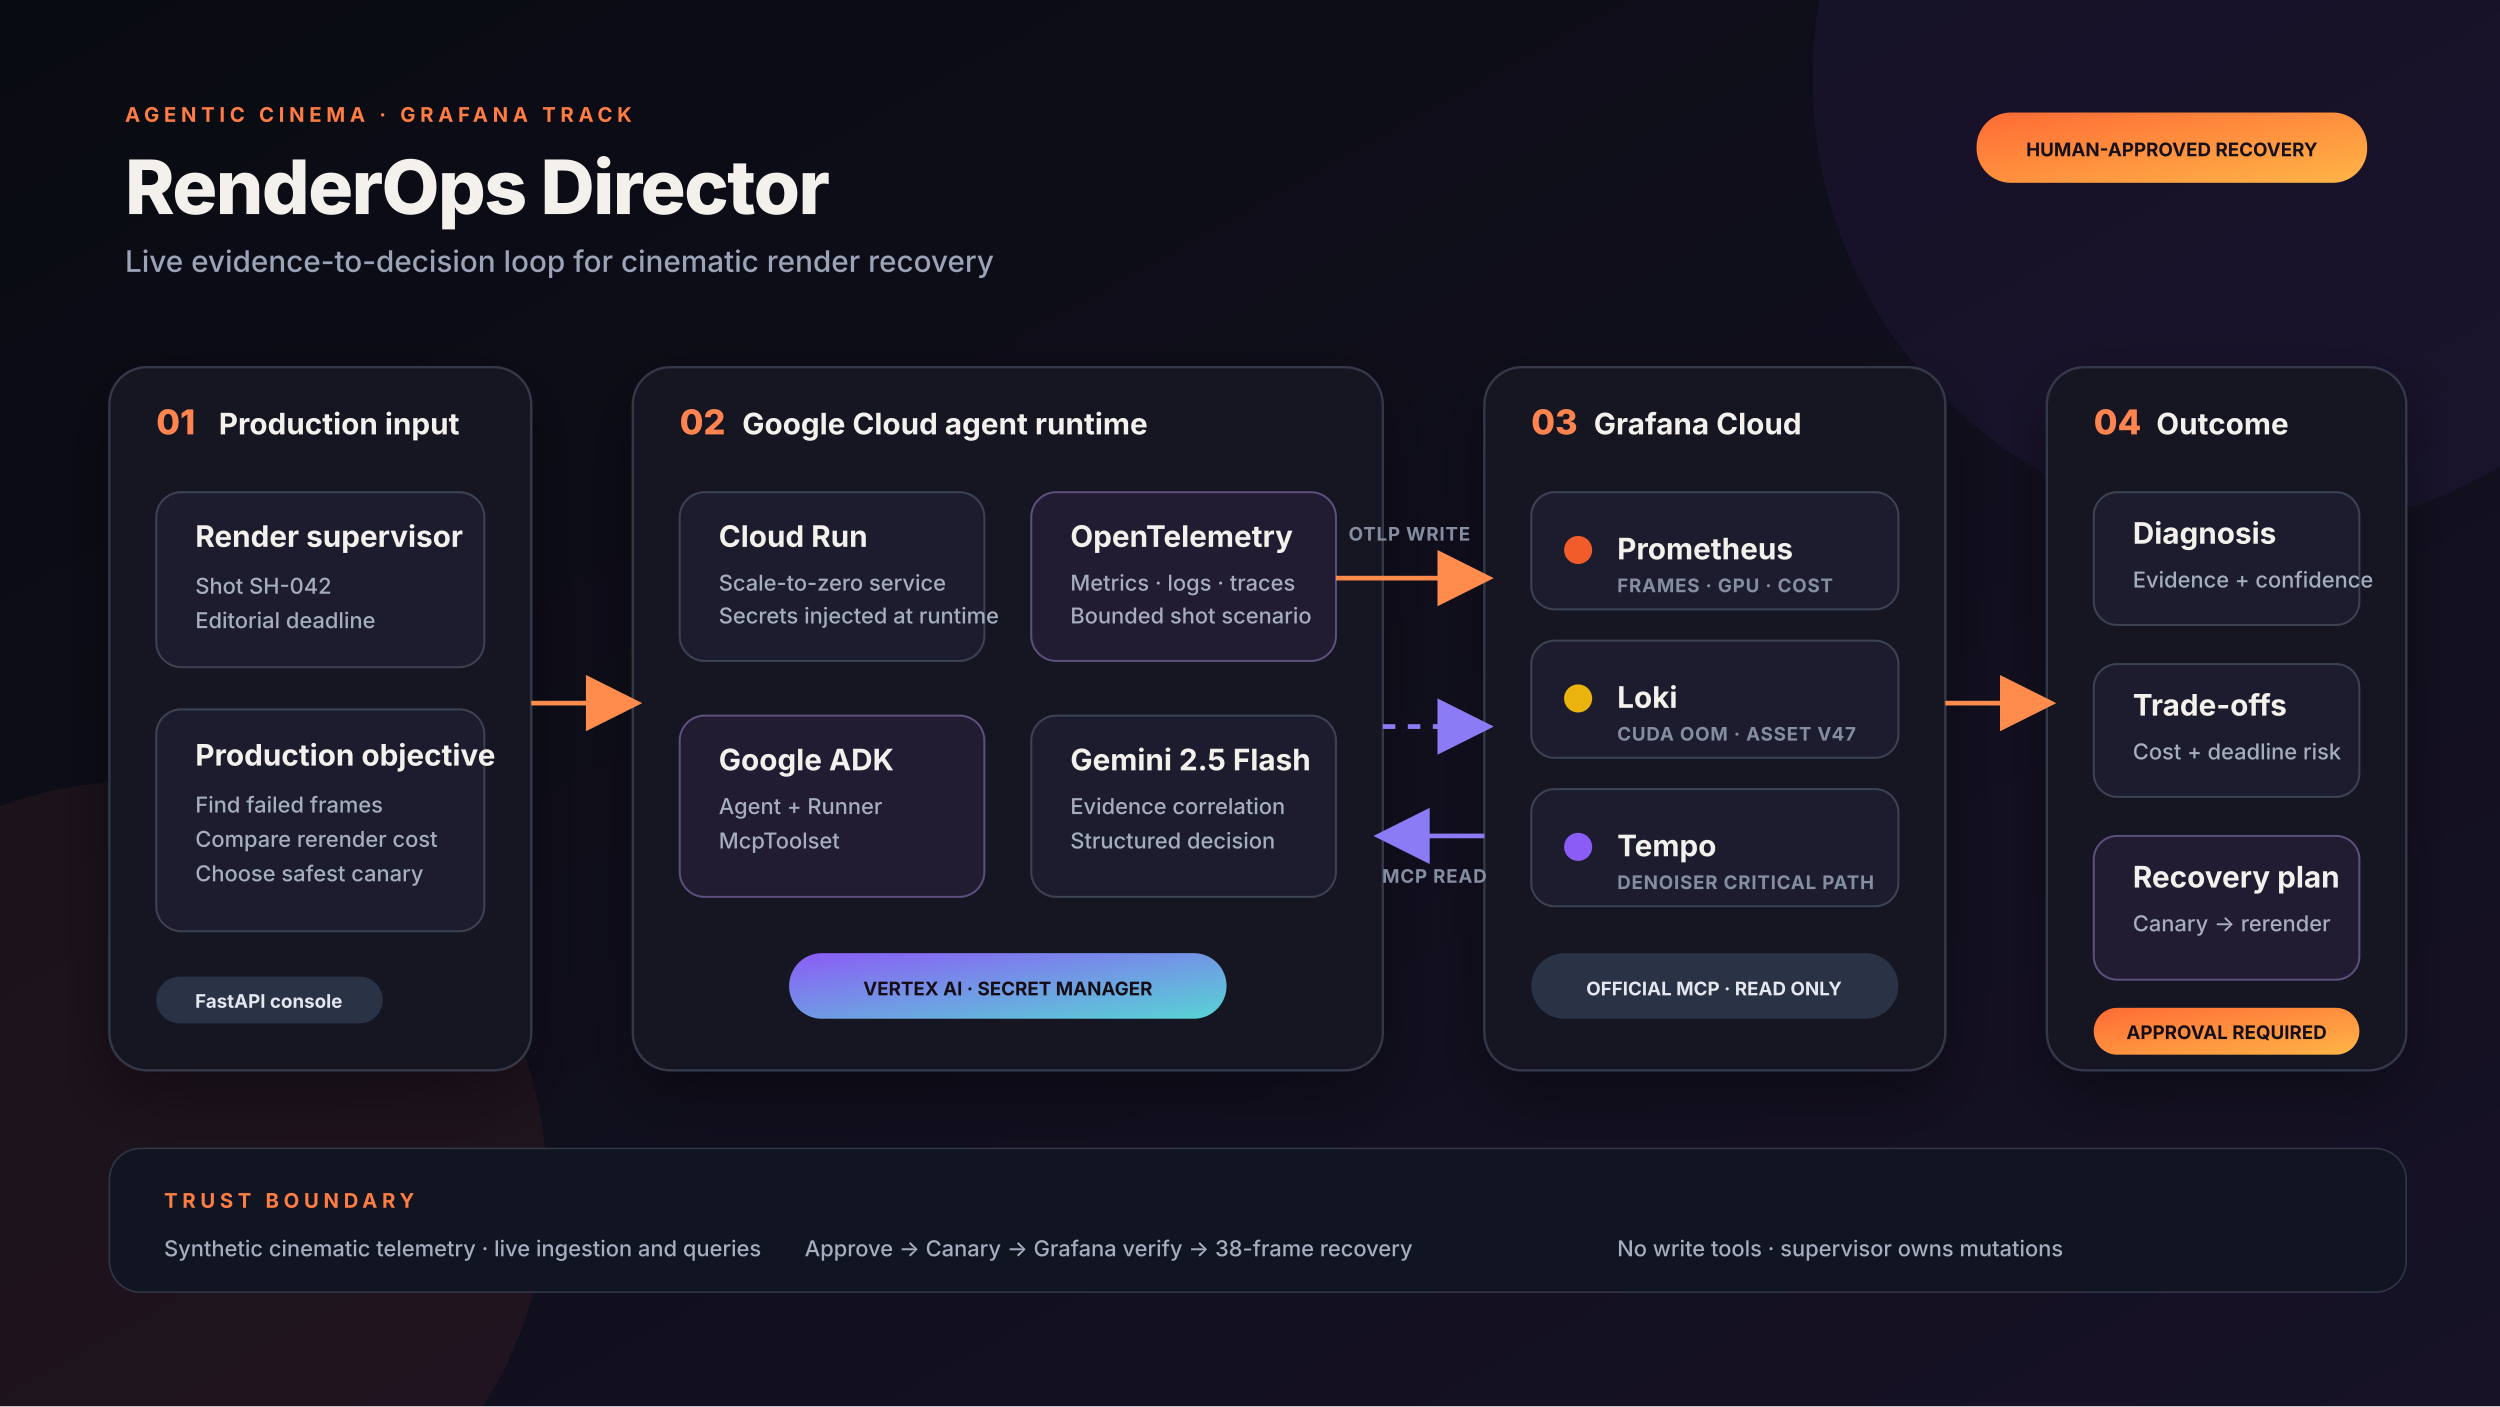
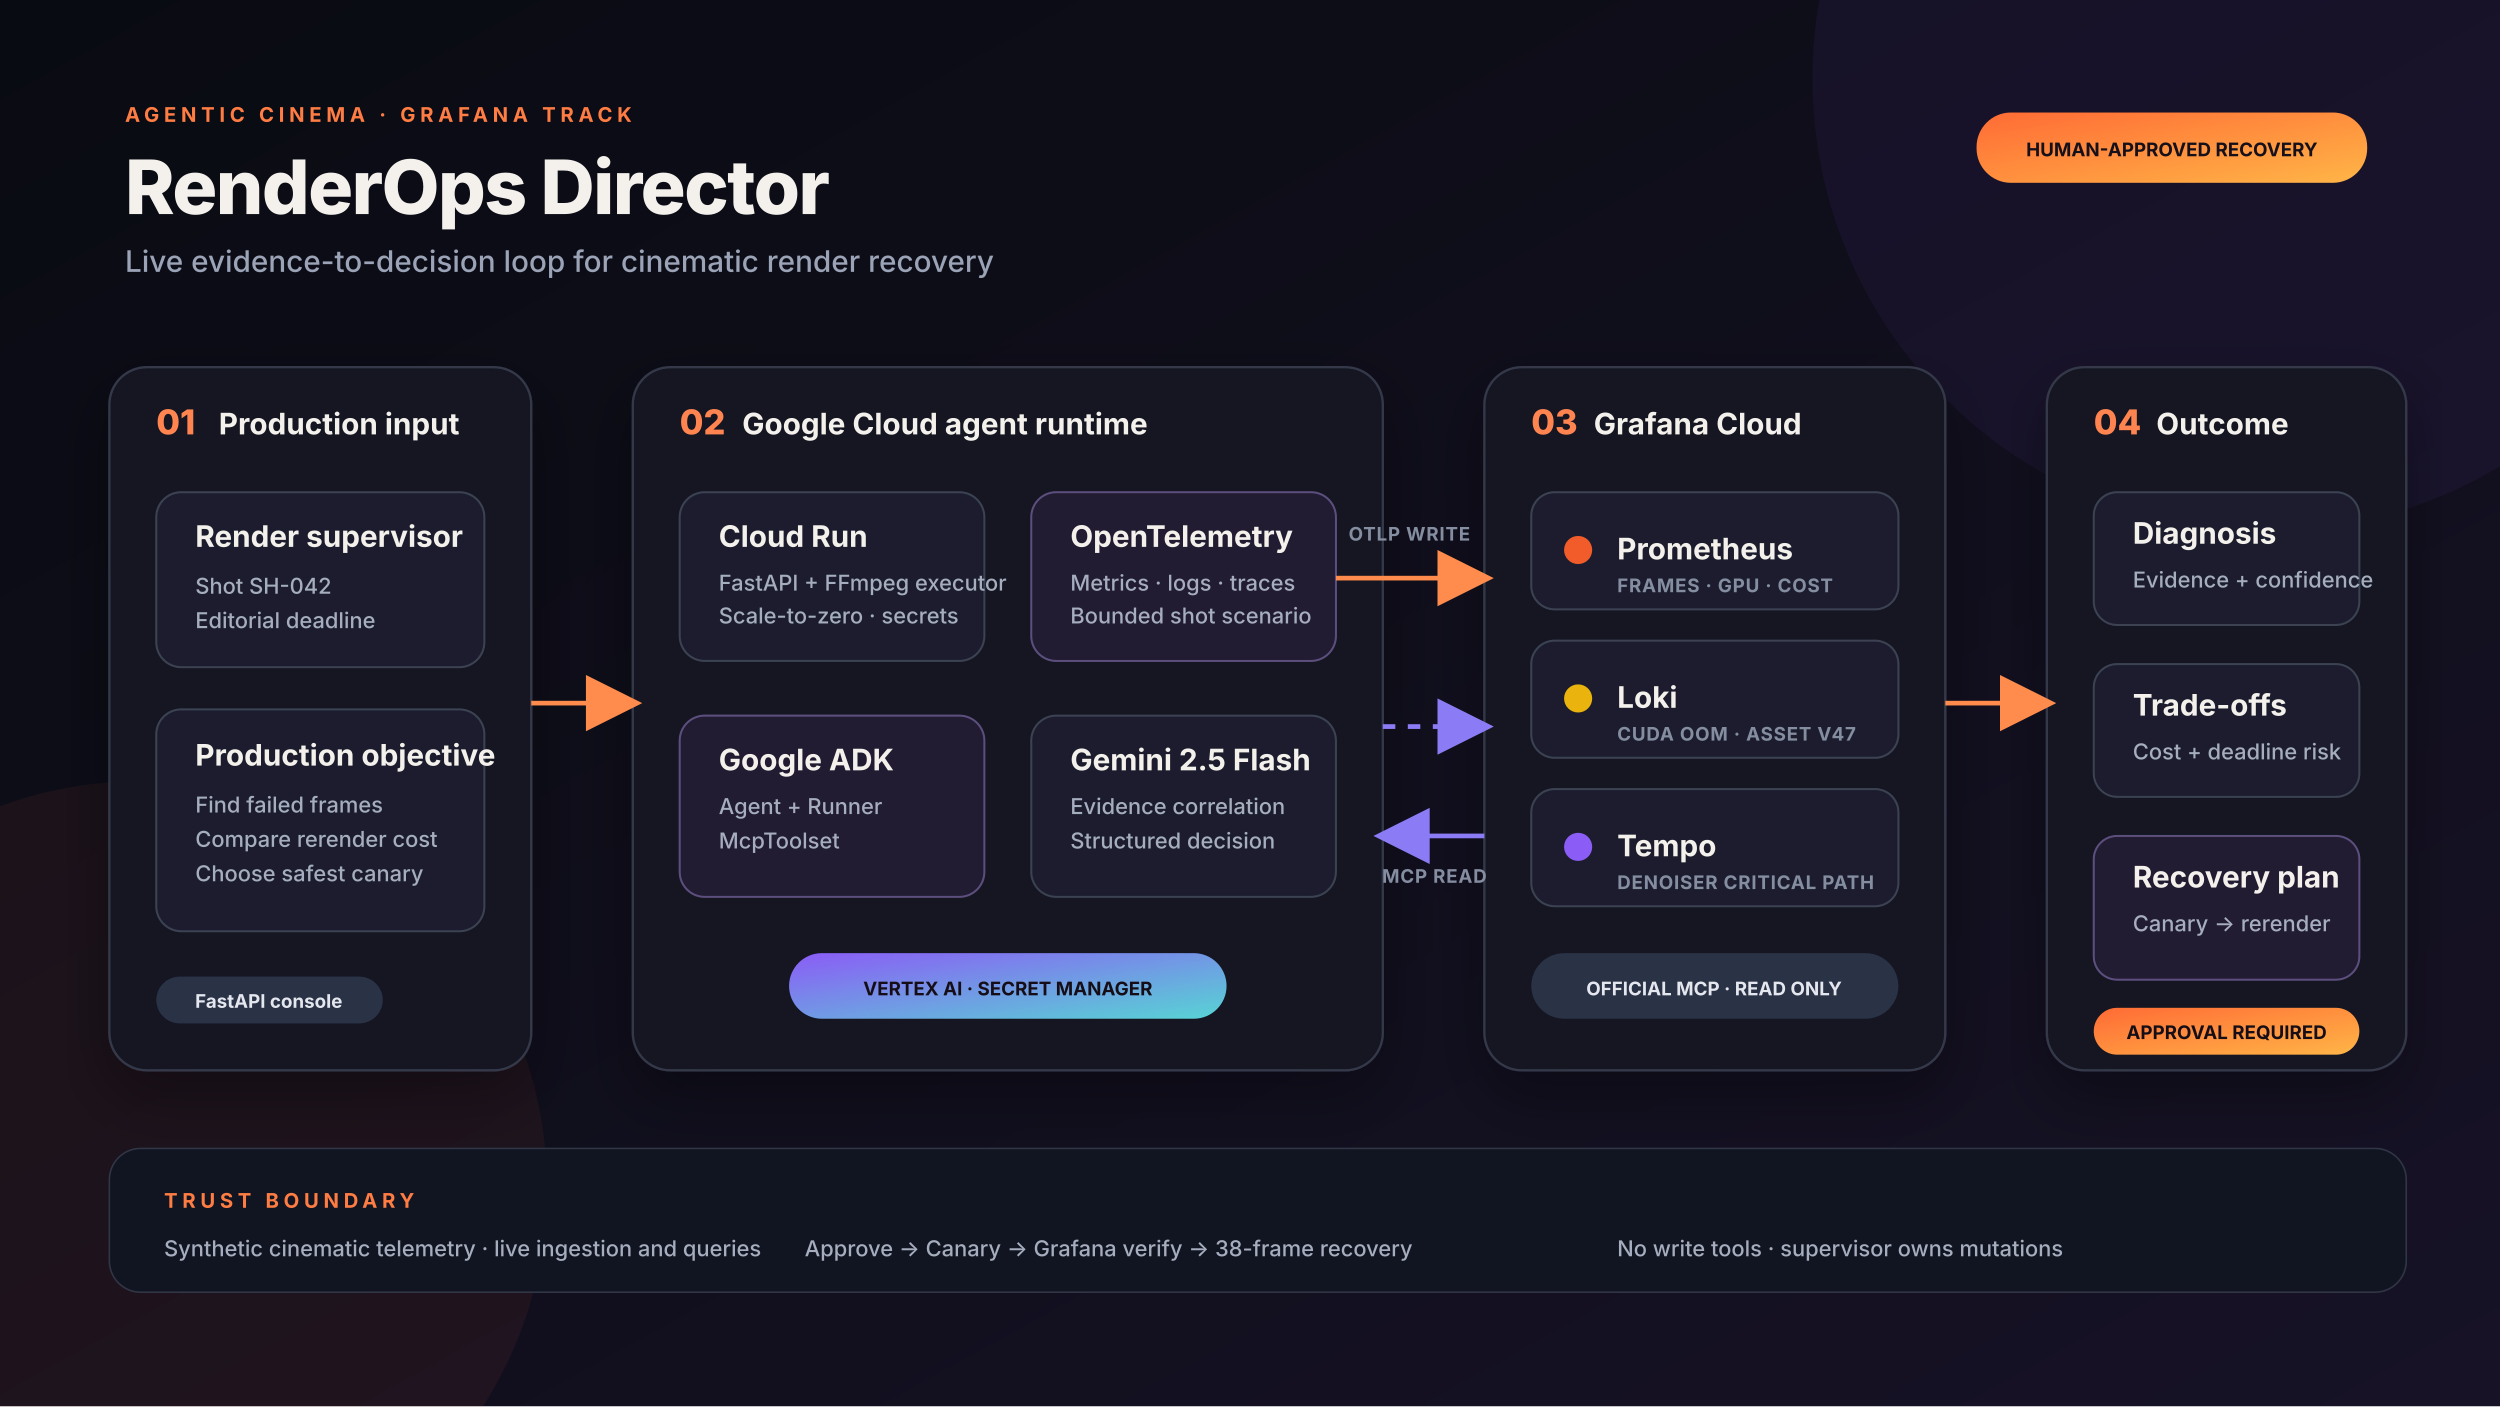
<svg xmlns="http://www.w3.org/2000/svg" width="1600" height="900" viewBox="0 0 1600 900">
  <defs>
    <linearGradient id="bg" x1="0" y1="0" x2="1" y2="1">
      <stop stop-color="#090b12" />
      <stop offset="1" stop-color="#171226" />
    </linearGradient>
    <linearGradient id="orange" x1="0" y1="0" x2="1" y2="1">
      <stop stop-color="#ff6b35" />
      <stop offset="1" stop-color="#ffb547" />
    </linearGradient>
    <linearGradient id="purple" x1="0" y1="0" x2="1" y2="1">
      <stop stop-color="#8b5cf6" />
      <stop offset="1" stop-color="#57d4d4" />
    </linearGradient>
    <filter id="shadow">
      <feDropShadow dx="0" dy="16" stdDeviation="20" flood-color="#000" flood-opacity=".35" />
    </filter>
    <marker id="arrowO" markerWidth="12" markerHeight="12" refX="10" refY="6" orient="auto">
      <path d="M0,0 L12,6 L0,12 z" fill="#ff8b4c" />
    </marker>
    <marker id="arrowP" markerWidth="12" markerHeight="12" refX="10" refY="6" orient="auto">
      <path d="M0,0 L12,6 L0,12 z" fill="#8b7cf6" />
    </marker>
    <style>
      .title{font:800 48px Inter,Arial,sans-serif;fill:#f4f1ec;letter-spacing:-1px}.sub{font:500 19px Inter,Arial,sans-serif;fill:#9ba3b7}.eyebrow{font:700 13px Inter,Arial,sans-serif;fill:#ff7c43;letter-spacing:3px}.group{fill:#121622;stroke:#343949;stroke-width:1.5}.node{fill:#1a1f2d;stroke:#3c4253;stroke-width:1.3}.node2{fill:#201b31;stroke:#5d4f7d;stroke-width:1.3}.h{font:750 19px Inter,Arial,sans-serif;fill:#f4f1ec}.p{font:500 14px Inter,Arial,sans-serif;fill:#a6adbe}.small{font:650 12px Inter,Arial,sans-serif;fill:#858da1;letter-spacing:.5px}.pill{font:700 12px Inter,Arial,sans-serif;fill:#151019}.whitepill{font:700 12px Inter,Arial,sans-serif;fill:#e5e7ef}.lineO{stroke:#ff8b4c;stroke-width:3;fill:none;marker-end:url(#arrowO)}.lineP{stroke:#8b7cf6;stroke-width:3;fill:none;marker-end:url(#arrowP)}.dash{stroke-dasharray:8 8}.num{font:800 22px Inter,Arial,sans-serif;fill:#ff8450}
    </style>
  </defs>
  <rect width="1600" height="900" fill="url(#bg)" />
  <circle cx="1450" cy="50" r="290" fill="#663cad" opacity=".09" />
  <circle cx="90" cy="760" r="260" fill="#ff6b35" opacity=".06" />
  <text x="80" y="78" class="eyebrow">AGENTIC CINEMA · GRAFANA TRACK</text>
  <text x="80" y="137" class="title">RenderOps Director</text>
  <text x="80" y="174" class="sub">Live evidence-to-decision loop for cinematic render recovery</text>
  <rect x="1265" y="72" width="250" height="45" rx="22" fill="url(#orange)" />
  <text x="1390" y="100" text-anchor="middle" class="pill">HUMAN-APPROVED RECOVERY</text>
  <g filter="url(#shadow)">
    <rect x="70" y="235" width="270" height="450" rx="24" class="group" />
    <text x="100" y="278" class="num">01</text>
    <text x="140" y="278" class="h">Production input</text>
    <rect x="100" y="315" width="210" height="112" rx="16" class="node" />
    <text x="125" y="350" class="h">Render supervisor</text>
    <text x="125" y="380" class="p">Shot SH-042</text>
    <text x="125" y="402" class="p">Editorial deadline</text>
    <rect x="100" y="454" width="210" height="142" rx="16" class="node" />
    <text x="125" y="490" class="h">Production objective</text>
    <text x="125" y="520" class="p">Find failed frames</text>
    <text x="125" y="542" class="p">Compare rerender cost</text>
    <text x="125" y="564" class="p">Choose safest canary</text>
    <rect x="100" y="625" width="145" height="30" rx="15" fill="#293044" />
    <text x="172" y="645" text-anchor="middle" class="whitepill">FastAPI console</text>
  </g>
  <g filter="url(#shadow)">
    <rect x="405" y="235" width="480" height="450" rx="24" class="group" />
    <text x="435" y="278" class="num">02</text>
    <text x="475" y="278" class="h">Google Cloud agent runtime</text>
    <rect x="435" y="315" width="195" height="108" rx="16" class="node" />
    <text x="460" y="350" class="h">Cloud Run</text>
-     <text x="460" y="378" class="p">Scale-to-zero service</text>
-     <text x="460" y="399" class="p">Secrets injected at runtime</text>
+     <text x="460" y="378" class="p">FastAPI + FFmpeg executor</text>
+     <text x="460" y="399" class="p">Scale-to-zero · secrets</text>
    <rect x="660" y="315" width="195" height="108" rx="16" class="node2" />
    <text x="685" y="350" class="h">OpenTelemetry</text>
    <text x="685" y="378" class="p">Metrics · logs · traces</text>
    <text x="685" y="399" class="p">Bounded shot scenario</text>
    <rect x="435" y="458" width="195" height="116" rx="16" class="node2" />
    <text x="460" y="493" class="h">Google ADK</text>
    <text x="460" y="521" class="p">Agent + Runner</text>
    <text x="460" y="543" class="p">McpToolset</text>
    <rect x="660" y="458" width="195" height="116" rx="16" class="node" />
    <text x="685" y="493" class="h">Gemini 2.5 Flash</text>
    <text x="685" y="521" class="p">Evidence correlation</text>
    <text x="685" y="543" class="p">Structured decision</text>
    <rect x="505" y="610" width="280" height="42" rx="21" fill="url(#purple)" />
    <text x="645" y="637" text-anchor="middle" class="pill">VERTEX AI · SECRET MANAGER</text>
  </g>
  <g filter="url(#shadow)">
    <rect x="950" y="235" width="295" height="450" rx="24" class="group" />
    <text x="980" y="278" class="num">03</text>
    <text x="1020" y="278" class="h">Grafana Cloud</text>
    <rect x="980" y="315" width="235" height="75" rx="15" class="node" />
    <circle cx="1010" cy="352" r="9" fill="#f15b2a" />
    <text x="1035" y="358" class="h">Prometheus</text>
    <text x="1035" y="379" class="small">FRAMES · GPU · COST</text>
    <rect x="980" y="410" width="235" height="75" rx="15" class="node" />
    <circle cx="1010" cy="447" r="9" fill="#eab308" />
    <text x="1035" y="453" class="h">Loki</text>
    <text x="1035" y="474" class="small">CUDA OOM · ASSET V47</text>
    <rect x="980" y="505" width="235" height="75" rx="15" class="node" />
    <circle cx="1010" cy="542" r="9" fill="#8b5cf6" />
    <text x="1035" y="548" class="h">Tempo</text>
    <text x="1035" y="569" class="small">DENOISER CRITICAL PATH</text>
    <rect x="980" y="610" width="235" height="42" rx="21" fill="#293044" />
    <text x="1097" y="637" text-anchor="middle" class="whitepill">OFFICIAL MCP · READ ONLY</text>
  </g>
  <g filter="url(#shadow)">
    <rect x="1310" y="235" width="230" height="450" rx="24" class="group" />
    <text x="1340" y="278" class="num">04</text>
    <text x="1380" y="278" class="h">Outcome</text>
    <rect x="1340" y="315" width="170" height="85" rx="15" class="node" />
    <text x="1365" y="348" class="h">Diagnosis</text>
    <text x="1365" y="376" class="p">Evidence + confidence</text>
    <rect x="1340" y="425" width="170" height="85" rx="15" class="node" />
    <text x="1365" y="458" class="h">Trade-offs</text>
    <text x="1365" y="486" class="p">Cost + deadline risk</text>
    <rect x="1340" y="535" width="170" height="92" rx="15" class="node2" />
    <text x="1365" y="568" class="h">Recovery plan</text>
    <text x="1365" y="596" class="p">Canary → rerender</text>
    <rect x="1340" y="645" width="170" height="30" rx="15" fill="url(#orange)" />
    <text x="1425" y="665" text-anchor="middle" class="pill">APPROVAL REQUIRED</text>
  </g>
  <path d="M340 450 C370 450 375 450 405 450" class="lineO" />
  <path d="M855 370 C905 370 900 370 950 370" class="lineO" />
  <text x="902" y="346" text-anchor="middle" class="small">OTLP WRITE</text>
  <path d="M950 535 C915 535 920 535 885 535" class="lineP" />
  <text x="918" y="565" text-anchor="middle" class="small">MCP READ</text>
  <path d="M885 465 C920 465 915 465 950 465" class="lineP dash" />
  <path d="M1245 450 C1275 450 1280 450 1310 450" class="lineO" />
  <rect x="70" y="735" width="1470" height="92" rx="20" fill="#111521" stroke="#303646" />
  <text x="105" y="773" class="eyebrow">TRUST BOUNDARY</text>
  <text x="105" y="804" class="p">Synthetic cinematic telemetry · live ingestion and queries</text>
  <text x="515" y="804" class="p">Approve → Canary → Grafana verify → 38-frame recovery</text>
  <text x="1035" y="804" class="p">No write tools · supervisor owns mutations</text>
</svg>
